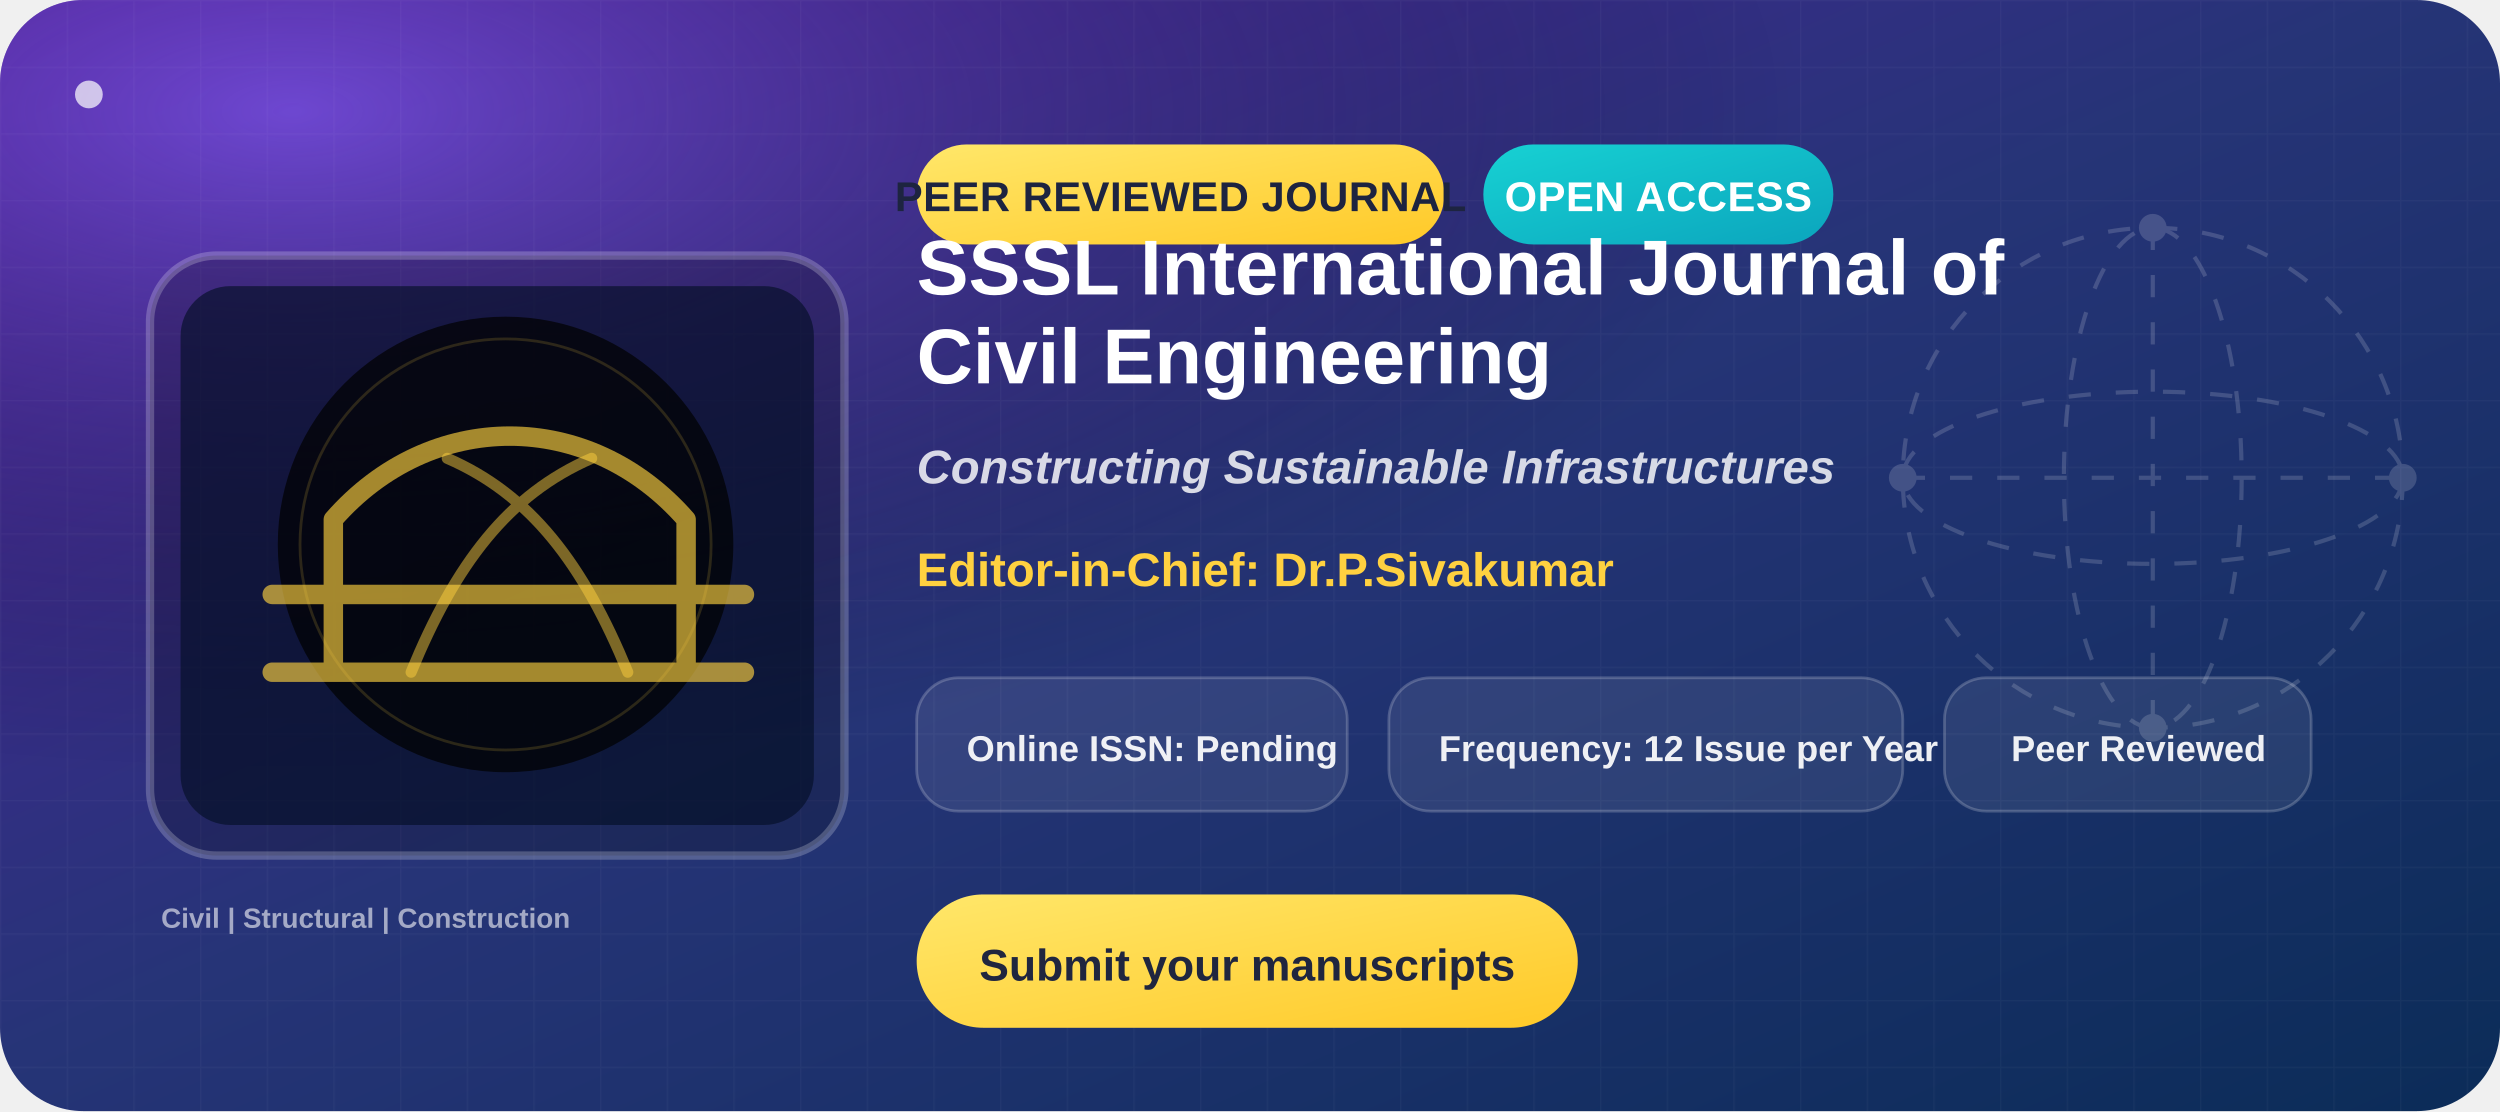
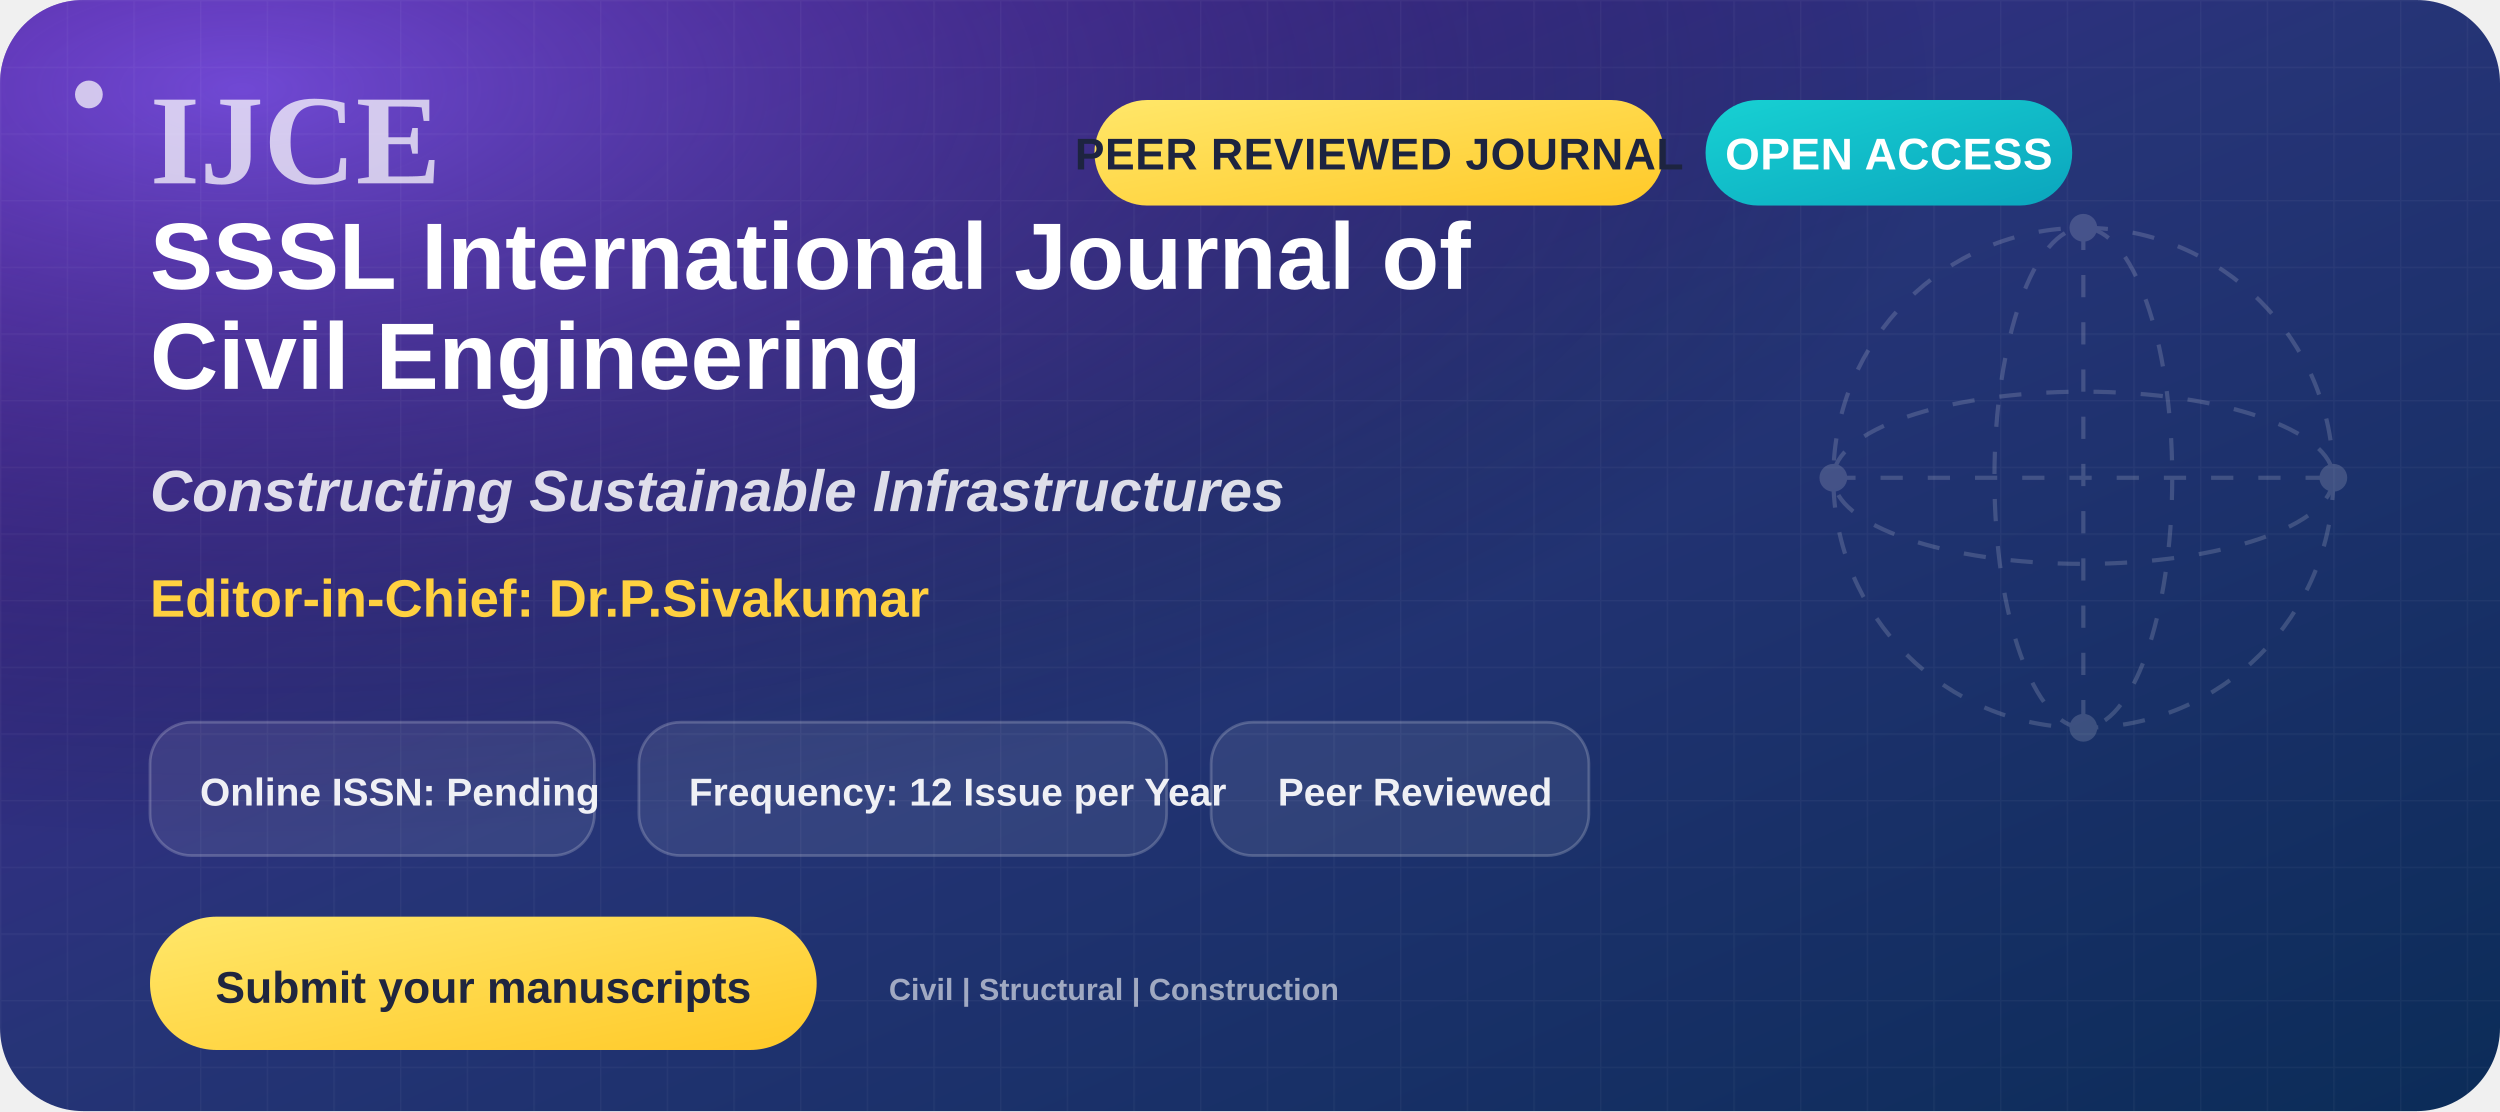
<svg xmlns="http://www.w3.org/2000/svg" viewBox="0 0 900 400" role="img" aria-labelledby="title-IJCE desc-IJCE">
  <defs>
    <linearGradient id="bg4" x1="0%" y1="0%" x2="100%" y2="100%">
      <stop offset="0%" stop-color="#5120a1" />
      <stop offset="48%" stop-color="#263477" />
      <stop offset="100%" stop-color="#0b2c58" />
    </linearGradient>
-     <radialGradient id="glow4" cx="12%" cy="10%" r="60%">
-       <stop offset="0%" stop-color="#8d63ff" stop-opacity="0.55" />
+     <radialGradient id="glow4" cx="10%" cy="8%" r="68%">
+       <stop offset="0%" stop-color="#8d63ff" stop-opacity="0.58" />
      <stop offset="100%" stop-color="#000000" stop-opacity="0" />
    </radialGradient>
    <linearGradient id="gold4" x1="0%" y1="0%" x2="100%" y2="100%">
      <stop offset="0%" stop-color="#ffe76a" />
      <stop offset="100%" stop-color="#ffc928" />
    </linearGradient>
    <linearGradient id="cyan4" x1="0%" y1="0%" x2="100%" y2="100%">
      <stop offset="0%" stop-color="#17d1d3" />
      <stop offset="100%" stop-color="#0ba5bd" />
    </linearGradient>
    <pattern id="grid4" width="24" height="24" patternUnits="userSpaceOnUse">
-       <path d="M24 0H0V24" fill="none" stroke="#ffffff" stroke-opacity="0.035" stroke-width="1" />
+       <path d="M24 0H0V24" fill="none" stroke="#ffffff" stroke-opacity="0.04" stroke-width="1" />
    </pattern>
-     <style>.pill{font-family:'Outfit','Segoe UI',Arial,sans-serif;font-weight:900;font-size:15px;letter-spacing:.2px}.title{font-family:'Outfit','Segoe UI',Arial,sans-serif;font-weight:900;font-size:28px;fill:#fff;letter-spacing:0}.tagline{font-family:'Outfit','Segoe UI',Arial,sans-serif;font-style:italic;font-weight:800;font-size:17px;fill:rgba(255,255,255,.82)}.editor{font-family:'Outfit','Segoe UI',Arial,sans-serif;font-weight:900;font-size:17px;fill:#ffd140}.chip{font-family:'Outfit','Segoe UI',Arial,sans-serif;font-size:13px;font-weight:800;fill:rgba(255,255,255,.92)}.small{font-family:'Poppins','Segoe UI',Arial,sans-serif;font-size:10px;font-weight:800;fill:rgba(255,255,255,.58)}</style>
+     <style>.pill{font-family:'Outfit','Segoe UI',Arial,sans-serif;font-weight:900;font-size:16px;letter-spacing:.2px}.code{font-family:Georgia,'Times New Roman',serif;font-weight:900;font-size:46px;fill:rgba(255,255,255,.72)}.title{font-family:'Outfit','Segoe UI',Arial,sans-serif;font-weight:900;font-size:34px;fill:#fff;letter-spacing:0}.tagline{font-family:'Outfit','Segoe UI',Arial,sans-serif;font-style:italic;font-weight:800;font-size:21px;fill:rgba(255,255,255,.84)}.editor{font-family:'Outfit','Segoe UI',Arial,sans-serif;font-weight:900;font-size:19px;fill:#ffd140}.chip{font-family:'Outfit','Segoe UI',Arial,sans-serif;font-size:14px;font-weight:800;fill:rgba(255,255,255,.92)}.small{font-family:'Poppins','Segoe UI',Arial,sans-serif;font-size:11px;font-weight:800;fill:rgba(255,255,255,.58)}</style>
  </defs>
  <rect width="900" height="400" rx="30" fill="url(#bg4)" />
  <rect width="900" height="400" rx="30" fill="url(#glow4)" />
  <rect width="900" height="400" rx="30" fill="url(#grid4)" />
  <circle cx="32" cy="34" r="5" fill="#fff" opacity=".7" />
-   <g opacity=".16" transform="translate(675 64)">
+   <g opacity=".16" transform="translate(650 64)">
    <circle cx="100" cy="108" r="90" fill="none" stroke="#fff" stroke-width="1.5" stroke-dasharray="8 9" />
    <ellipse cx="100" cy="108" rx="90" ry="31" fill="none" stroke="#fff" stroke-width="1.5" stroke-dasharray="8 9" />
    <ellipse cx="100" cy="108" rx="32" ry="90" fill="none" stroke="#fff" stroke-width="1.5" stroke-dasharray="8 9" />
    <path d="M10 108h180M100 18v180" stroke="#fff" stroke-width="1.5" stroke-dasharray="8 9" />
    <circle cx="100" cy="18" r="5" fill="#fff" />
    <circle cx="100" cy="198" r="5" fill="#fff" />
    <circle cx="10" cy="108" r="5" fill="#fff" />
    <circle cx="190" cy="108" r="5" fill="#fff" />
  </g>
-   <g transform="translate(54 92)">
-     <rect x="0" y="0" width="250" height="216" rx="24" fill="rgba(0,0,0,.22)" stroke="rgba(255,255,255,.22)" stroke-width="3" />
-     <rect x="11" y="11" width="228" height="194" rx="18" fill="rgba(4,15,38,.64)" />
-     <g transform="translate(6 6)">
-       <circle cx="122" cy="98" r="82" fill="#000" opacity=".7" />
-       <circle cx="122" cy="98" r="74" fill="none" stroke="#ffd23f" stroke-opacity=".16" />
-       <path d="M38 144h170M60 144V89M187 144V89M60 89c35-40 92-40 127 0M38 116h170" fill="none" stroke="#ffd23f" stroke-linecap="round" stroke-linejoin="round" stroke-width="7" opacity="0.64" />
-       <path d="M88 144c16-39 35-64 65-77M166 144c-16-39-35-64-65-77" fill="none" stroke="#ffd23f" stroke-linecap="round" stroke-linejoin="round" stroke-width="4" opacity="0.48" />
-     </g>
+   <text x="54" y="66" class="code">IJCE</text>
+   <g transform="translate(394 36)">
+     <rect x="0" y="0" width="205" height="38" rx="19" fill="url(#gold4)" />
+     <text x="102.5" y="25" text-anchor="middle" class="pill" fill="#1d2440">PEER REVIEWED JOURNAL</text>
+     <rect x="220" y="0" width="132" height="38" rx="19" fill="url(#cyan4)" />
+     <text x="286" y="25" text-anchor="middle" class="pill" fill="#fff">OPEN ACCESS</text>
  </g>
-   <g transform="translate(330 52)">
-     <rect x="0" y="0" width="190" height="36" rx="18" fill="url(#gold4)" />
-     <text x="95" y="24" text-anchor="middle" class="pill" fill="#1d2440">PEER REVIEWED JOURNAL</text>
-     <rect x="204" y="0" width="126" height="36" rx="18" fill="url(#cyan4)" />
-     <text x="267" y="24" text-anchor="middle" class="pill" fill="#fff">OPEN ACCESS</text>
+   <text x="54" y="104" class="title">SSSL International Journal of</text>
+   <text x="54" y="140" class="title">Civil Engineering</text>
+   <text x="54" y="184" class="tagline">Constructing Sustainable Infrastructures</text>
+   <text x="54" y="222" class="editor">Editor-in-Chief: Dr.P.Sivakumar</text>
+   <g transform="translate(54 260)">
+     <rect x="0" y="0" width="160" height="48" rx="15" fill="rgba(255,255,255,.08)" stroke="rgba(255,255,255,.20)" />
+     <text x="18" y="30" class="chip">Online ISSN: Pending</text>
+     <rect x="176" y="0" width="190" height="48" rx="15" fill="rgba(255,255,255,.08)" stroke="rgba(255,255,255,.20)" />
+     <text x="194" y="30" class="chip">Frequency: 12 Issue per Year</text>
+     <rect x="382" y="0" width="136" height="48" rx="15" fill="rgba(255,255,255,.08)" stroke="rgba(255,255,255,.20)" />
+     <text x="406" y="30" class="chip">Peer Reviewed</text>
  </g>
-   <text x="330" y="106" class="title">SSSL International Journal of</text>
-   <text x="330" y="138" class="title">Civil Engineering</text>
-   <text x="330" y="174" class="tagline">Constructing Sustainable Infrastructures</text>
-   <text x="330" y="211" class="editor">Editor-in-Chief: Dr.P.Sivakumar</text>
-   <g transform="translate(330 244)">
-     <rect x="0" y="0" width="155" height="48" rx="15" fill="rgba(255,255,255,.08)" stroke="rgba(255,255,255,.20)" />
-     <text x="18" y="30" class="chip">Online ISSN: Pending</text>
-     <rect x="170" y="0" width="185" height="48" rx="15" fill="rgba(255,255,255,.08)" stroke="rgba(255,255,255,.20)" />
-     <text x="188" y="30" class="chip">Frequency: 12 Issue per Year</text>
-     <rect x="370" y="0" width="132" height="48" rx="15" fill="rgba(255,255,255,.08)" stroke="rgba(255,255,255,.20)" />
-     <text x="394" y="30" class="chip">Peer Reviewed</text>
+   <g transform="translate(54 330)">
+     <rect x="0" y="0" width="240" height="48" rx="24" fill="url(#gold4)" />
+     <text x="120" y="31" text-anchor="middle" font-family="Outfit,Arial" font-size="16" font-weight="900" fill="#20263f">Submit your manuscripts</text>
  </g>
-   <g transform="translate(330 322)">
-     <rect x="0" y="0" width="238" height="48" rx="24" fill="url(#gold4)" />
-     <text x="119" y="31" text-anchor="middle" font-family="Outfit,Arial" font-size="16" font-weight="900" fill="#20263f">Submit your manuscripts</text>
-   </g>
-   <text x="58" y="334" class="small">Civil | Structural | Construction</text>
+   <text x="320" y="360" class="small">Civil | Structural | Construction</text>
</svg>
